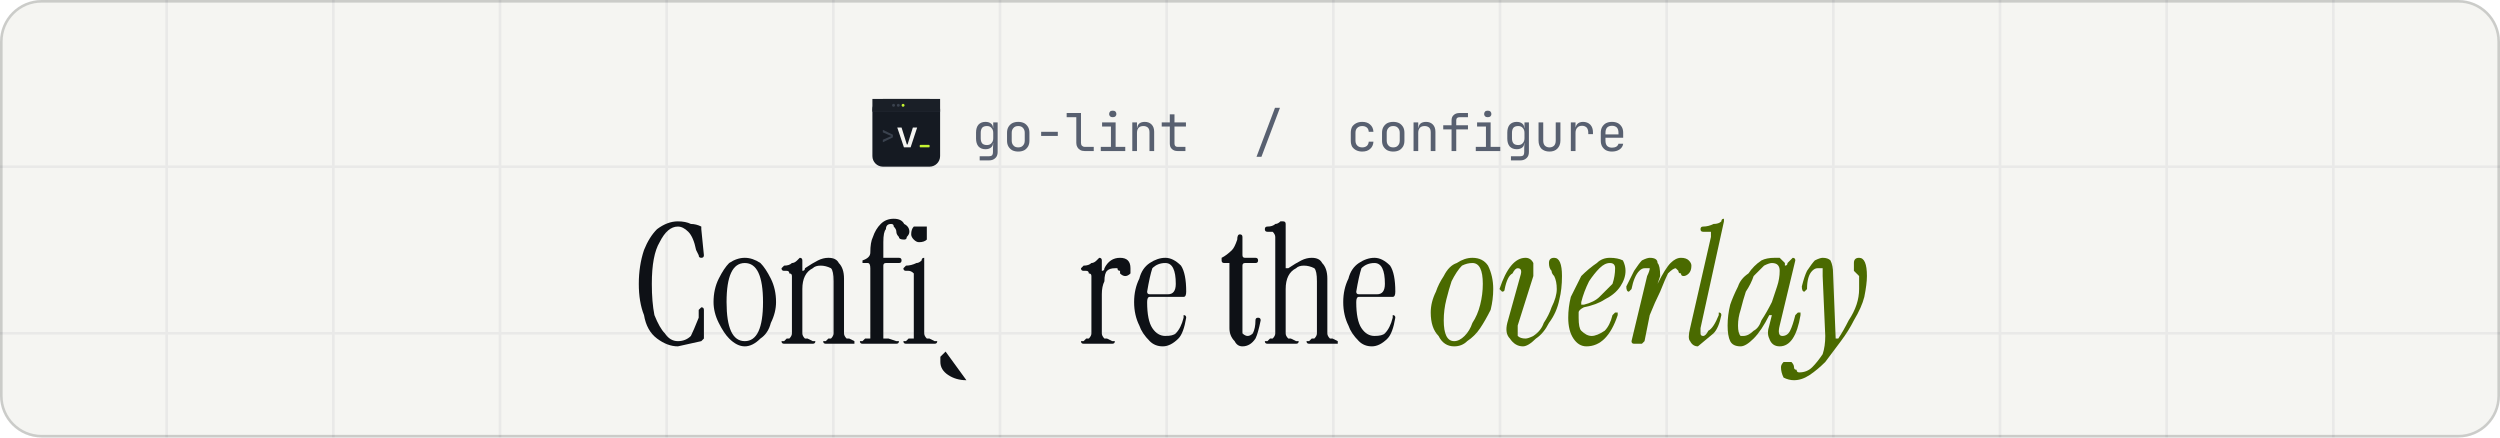
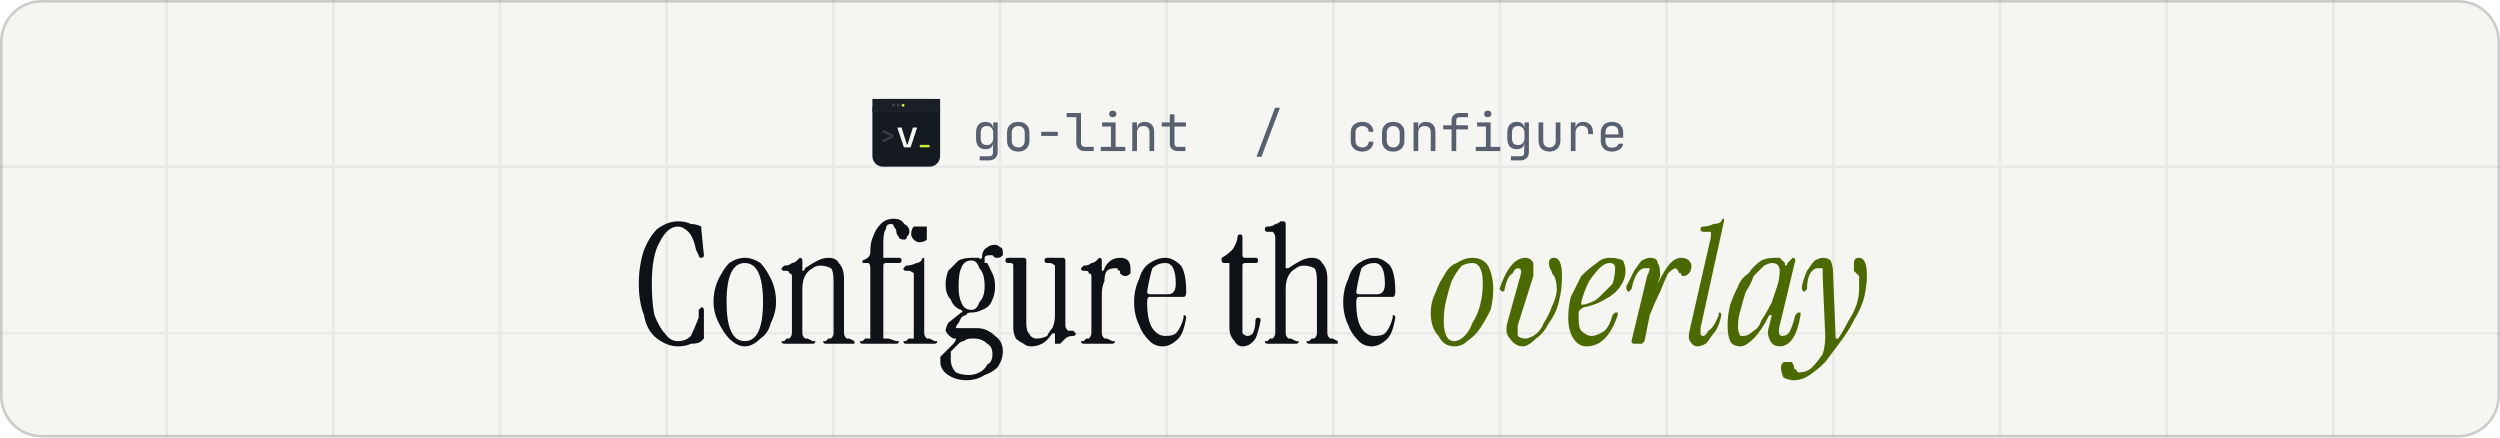
<svg xmlns="http://www.w3.org/2000/svg" width="960" height="168" viewBox="0 0 960 168" role="img" aria-label="Configure the overlay">
  <defs>
    <radialGradient id="l" cx="0.5" cy="0" r="0.75">
      <stop offset="0" stop-color="#fff" stop-opacity="0" />
      <stop offset="1" stop-color="#fff" stop-opacity="0" />
    </radialGradient>
    <clipPath id="c">
      <rect width="960" height="168" rx="16" />
    </clipPath>
-     <path id="g0" d="M6.7 3.6L3.2 3.6L3.2 2L6.7 2Q7.6 2 8 1.6Q8.3 1.2 8.3 0.4L8.3-1L8.4-3L8.3-3Q8.3-2 7.6-1.4Q6.8-0.7 5.4-0.7Q3.7-0.7 2.7-1.8Q1.8-2.9 1.8-4.8L1.8-7.1Q1.8-9 2.7-10.1Q3.7-11.2 5.4-11.2Q6.8-11.2 7.6-10.5Q8.3-9.9 8.3-8.9L8.4-8.9L8.4-11L10.1-11L10.1 0.4Q10.1 1.9 9.2 2.7Q8.3 3.6 6.7 3.6M6-2.3Q7.1-2.3 7.7-3Q8.4-3.7 8.4-4.9L8.4-7Q8.4-8.2 7.7-8.9Q7.1-9.6 6-9.6Q4.8-9.6 4.2-9Q3.6-8.3 3.6-7L3.6-4.9Q3.6-3.6 4.2-2.9Q4.8-2.3 6-2.3" />
-     <path id="g1" d="M6 0.2Q4.7 0.2 3.7-0.3Q2.8-0.8 2.2-1.8Q1.7-2.7 1.7-4L1.7-7Q1.7-8.3 2.2-9.2Q2.8-10.2 3.7-10.7Q4.7-11.2 6-11.2Q7.3-11.2 8.3-10.7Q9.2-10.2 9.8-9.2Q10.3-8.3 10.3-7L10.3-4Q10.3-2.7 9.8-1.8Q9.2-0.8 8.3-0.3Q7.3 0.2 6 0.2M6-1.4Q7.2-1.4 7.8-2.1Q8.5-2.8 8.5-4L8.5-7Q8.5-8.2 7.8-8.9Q7.2-9.6 6-9.6Q4.8-9.6 4.2-8.9Q3.5-8.2 3.5-7L3.5-4Q3.5-2.8 4.2-2.1Q4.8-1.4 6-1.4" />
-     <path id="g2" d="M9.2-5.8L2.8-5.8L2.8-7.4L9.2-7.4" />
-     <path id="g3" d="M11 0L7.5 0Q6.5 0 5.8-0.4Q5.1-0.8 4.7-1.5Q4.3-2.2 4.3-3.1L4.3-13L0.6-13L0.6-14.6L6.1-14.6L6.1-3.1Q6.1-2.4 6.5-2Q6.9-1.6 7.5-1.6L11-1.6" />
-     <path id="g4" d="M11.1 0L1.7 0L1.7-1.6L5.6-1.6L5.6-9.4L2.2-9.4L2.2-11L7.4-11L7.4-1.6L11.1-1.6L11.1 0M6.3-13Q5.6-13 5.3-13.3Q4.9-13.7 4.9-14.2Q4.9-14.8 5.3-15.2Q5.6-15.5 6.3-15.5Q7-15.5 7.3-15.2Q7.7-14.8 7.7-14.2Q7.7-13.7 7.3-13.3Q7-13 6.3-13" />
-     <path id="g5" d="M3.6 0L1.8 0L1.8-11L3.6-11L3.6-8.9L3.7-8.9Q3.8-9.9 4.4-10.5Q5.2-11.2 6.6-11.2Q8.2-11.2 9.2-10.2Q10.2-9.2 10.2-7.4L10.2 0L8.4 0L8.4-7.2Q8.4-8.4 7.8-9Q7.1-9.6 6.1-9.6Q4.9-9.6 4.3-9Q3.6-8.3 3.6-7" />
-     <path id="g6" d="M10.2 0L7.2 0Q5.8 0 5-0.8Q4.2-1.5 4.2-2.9L4.2-9.4L1.1-9.4L1.1-11L4.2-11L4.2-14.1L6-14.1L6-11L10.4-11L10.4-9.4L6-9.4L6-2.9Q6-1.6 7.2-1.6L10.2-1.6" />
-     <path id="g8" d="M3.4 2.2L1.5 2.2L8.6-16.6L10.5-16.6" />
-     <path id="g9" d="M6.1 0.2Q4.8 0.2 3.8-0.3Q2.8-0.8 2.2-1.7Q1.7-2.7 1.7-4L1.7-7Q1.7-8.3 2.2-9.3Q2.8-10.2 3.8-10.7Q4.8-11.2 6.1-11.2Q8-11.2 9.1-10.2Q10.3-9.2 10.4-7.4L8.6-7.4Q8.5-8.5 7.9-9Q7.2-9.6 6.1-9.6Q4.9-9.6 4.2-8.9Q3.5-8.3 3.5-7L3.5-4Q3.5-2.8 4.2-2.1Q4.9-1.4 6.1-1.4Q7.2-1.4 7.9-2Q8.5-2.6 8.6-3.6L10.4-3.6Q10.3-1.8 9.1-0.8Q8 0.2 6.1 0.2" />
-     <path id="g10" d="M6.2 0L4.4 0L4.4-8.3L1.2-8.3L1.2-9.9L4.4-9.9L4.4-11.8Q4.4-13.1 5.2-13.8Q6-14.6 7.5-14.6L10.7-14.6L10.7-13L7.5-13Q6.9-13 6.5-12.7Q6.2-12.4 6.2-11.8L6.2-9.9L10.7-9.9L10.7-8.3L6.2-8.3" />
-     <path id="g11" d="M6 0.2Q4.1 0.2 2.9-0.9Q1.8-2.1 1.8-4L1.8-11L3.6-11L3.6-4Q3.6-2.8 4.2-2.1Q4.9-1.4 6-1.4Q7.1-1.4 7.8-2.1Q8.4-2.8 8.4-4L8.4-11L10.2-11L10.2-4Q10.2-2.1 9-0.9Q7.9 0.2 6 0.2" />
-     <path id="g12" d="M4 0L2.2 0L2.2-11L4-11L4-9Q4.2-9.8 4.6-10.3Q5.4-11.2 6.9-11.2Q8.6-11.2 9.7-10.1Q10.7-9 10.7-7.2L10.7-6.5L8.9-6.5L8.9-7Q8.9-8.3 8.3-9Q7.6-9.7 6.5-9.7Q5.3-9.7 4.7-9Q4-8.3 4-7" />
-     <path id="g13" d="M6 0.2Q4.7 0.2 3.7-0.3Q2.8-0.8 2.2-1.8Q1.7-2.7 1.7-4L1.7-7Q1.7-8.3 2.2-9.2Q2.8-10.2 3.7-10.7Q4.7-11.2 6-11.2Q7.3-11.2 8.3-10.7Q9.2-10.2 9.8-9.2Q10.3-8.3 10.3-7L10.3-5.1L3.5-5.1L3.5-4Q3.5-2.7 4.1-2Q4.8-1.3 6-1.3Q7-1.3 7.7-1.7Q8.3-2.1 8.5-2.8L10.3-2.8Q10.1-1.4 8.9-0.6Q7.7 0.2 6 0.2M3.5-6.4L8.5-6.4L8.5-7Q8.5-8.3 7.9-9Q7.2-9.7 6-9.7Q4.8-9.7 4.1-9Q3.5-8.3 3.5-7" />
-     <path id="g14" d="M18 1Q14 1 10-2Q6-5 5-11Q3-16 3-23Q3-30 5-36Q7-41 10-44Q14-47 18-47Q21-47 23-46Q25-46 27-45Q27-45 27-44L28-34Q28-33 27-33Q26-33 26-34L25-36Q24-41 22-43Q20-45 18-45Q14-45 11-39Q8-34 8-23Q8-16 9-11Q11-6 13-4Q15-1 18-1Q21-1 23-3Q24-5 26-10L26-13Q27-14 27-14Q28-14 28-13L28-2Q28-2 27-1Q260 23 0Q21 1 18 1" />
-     <path id="g15" d="M13 1Q10 1 7-2Q5-4 3-8Q1-12 1-16Q1-21 3-25Q5-29 7-31Q10-33 13-33Q16-33 19-31Q21-29 23-25Q25-21 25-16Q25-12 23-8Q22-4 19-2Q16 1 13 1M13-1Q20-1 20-16Q20-31 13-31Q6-31 6-16Q6-1 13-1" />
-     <path id="g16" d="M13 0L2 0Q1 0 1-1Q1-1 2-1L3-2Q4-2 4-2Q5-3 5-4L5-26Q5-27 4-27Q4-28 3-28L2-28Q1-28 1-29Q1-29 2-30Q4-30 5-31Q6-31 7-32Q8-33 8-33Q9-33 9-32L9-29Q9-29 9-28Q10-28 10-29Q13-31 15-32Q17-33 19-33Q22-33 23-31Q25-29 25-25L25-4Q25-3 26-2Q26-2 27-2L29-1Q29-1 29-1Q29 0 29 0L18 0Q17 0 17-1Q17-1 18-1L19-2Q20-2 20-2Q21-3 21-4L21-24Q21-28 20-29Q18-30 16-30Q14-30 13-29Q11-28 10-26Q9-24 9-21L9-4Q9-3 10-2Q10-2 11-2L13-1Q14-1 14-1Q14 0 13 0" />
-     <path id="g17" d="M5-4L5-29Q5-31 4-31L2-31Q2-31 2-31Q2-32 2-32Q5-33 5-35L5-35Q5-39 6-41Q7-44 9-46Q11-48 14-48Q17-48 18-46Q20-45 20-43Q20-42 19-41Q19-40 18-40Q16-40 16-41Q15-42 15-43Q15-44 14-45Q14-46 13-46Q11-46 11-44Q10-43 10-39L10-33Q10-33 11-33L16-33Q17-33 17-32Q17-31 16-31L11-31Q10-31 10-30L10-4Q10-3 10-2Q11-2 12-2L15-1Q16-1 16-1Q16 0 15 0L2 0Q1 0 1-1Q1-1 2-1L3-2Q5-2 5-2Q5-3 5-4" />
-     <path id="g18" d="M7-39Q6-39 5-40Q4-41 4-42Q4-44 5-45Q6-45 7-45Q9-45 10-45Q10-44 10-42Q10-41 10-40Q9-39 7-39M13 0L2 0Q1 0 1-1Q1-1 2-1L3-2Q4-2 5-2Q5-3 5-4L5-26Q5-27 5-27Q4-28 3-28L2-28Q1-28 1-29Q1-29 2-30Q4-30 6-31Q7-31 8-32Q8-33 9-33Q9-33 9-32L9-4Q9-3 10-2Q10-2 11-2L13-1Q14-1 14-1Q14 0 13 0" />
-     <path id="g19" d="M11 14Q7 14 4 12Q1 10 1 7Q1 6 1 5Q2 4 3 3Q4 2 60Q7-1 7-2Q7-2 6-2Q4-3 3-5Q3-6 4-8L9-12Q10-12 9-13Q6-14 5-17Q3-19 3-23Q3-25 4-28Q6-30 8-32Q10-33 13-33Q14-33 16-33Q16-32 17-33Q17-36 19-37Q20-38 22-38Q23-38 24-37Q25-37 25-35Q25-34 25-34Q24-33 23-33Q22-33 22-33Q21-34 21-34Q21-34 20-34Q18-34 18-33Q18-32 18-31Q18-31 19-31Q20-29 21-27Q22-25 22-22Q22-19 21-17Q20-14 17-13Q15-12 13-12Q11-12 11-11Q10-11 9-10L8-8Q7-7 7-6Q8-6 9-6L15-6Q19-6 22-3Q25-1 25 3Q25 6 23 9Q21 11 18 12Q15 14 11 14M13-13Q15-13 16-16Q18-18 18-22Q18-27 16-29Q15-32 13-32Q10-32 9-29Q8-27 8-22Q8-18 9-16Q10-13 13-13M12 12Q14 12 16 11Q18 10 19 8Q21 7 21 4Q21 1 190Q17-2 14-2L13-2Q11-2 10-1Q9-1 8 0Q6 2 5 3Q5 5 5 6Q5 9 7 11Q9 12 12 12" />
-     <path id="g20" d="M11 1Q9 1 80Q6-1 5-2Q4-4 4-6L4-29Q4-30 4-30Q4-31 3-31L2-31Q1-31 1-32Q1-33 2-33L8-33Q9-33 9-32L9-8Q9-5 10-4Q11-2 13-2Q15-2 17-3Q18-5 19-6Q20-8 20-11L20-29Q20-30 20-30Q19-31 18-31L17-31Q16-31 16-32Q16-33 17-33L23-33Q24-33 24-32L24-7Q24-6 25-5Q25-5 26-5L27-5Q28-4 28-4Q28-3 27-3Q25-3 24-2Q23-1 220Q21 0 21 0Q20 0 200L20-3Q20-4 20-4Q20-4 19-4Q17-1 150Q13 1 11 1" />
-     <path id="g21" d="M10-29Q12-33 16-33Q18-33 19-32Q20-31 20-29Q20-28 20-27Q19-26 18-26Q17-26 16-27Q16-27 16-28Q15-28 15-29Q15-29 14-29Q12-29 11-28Q10-27 10-24Q9-22 9-19L9-4Q9-3 10-2Q10-2 11-2L13-1Q14-1 14-1Q14 0 13 0L2 0Q1 0 1-1Q1-1 2-1L3-2Q4-2 4-2Q5-3 5-4L5-26Q5-27 4-27Q4-28 3-28L2-28Q1-28 1-29Q1-29 2-30Q4-30 5-31Q6-31 7-32Q8-33 8-33Q9-33 9-32L9-29Q9-28 9-28Q10-28 10-29" />
-     <path id="g22" d="M12 1Q9 1 7-1Q4-4 3-7Q1-11 1-16Q1-21 3-25Q4-29 7-31Q10-33 13-33Q16-33 19-30Q21-27 21-20Q21-18 20-18L7-18Q6-18 6-16Q6-9 8-6Q10-3 13-3Q16-3 17-4Q19-6 20-10Q20-11 20-11Q21-11 21-10Q20-4 18-2Q15 1 12 1M7-19L14-19Q17-19 17-23Q17-27 16-29Q15-31 13-31Q10-31 8-29Q7-26 6-20Q6-19 7-19" />
-     <path id="g24" d="M9 1Q7 1 6-1Q4-3 4-6L4-30Q4-31 4-31L2-31Q1-31 1-32Q1-32 1-33Q3-34 5-36Q6-37 7-40Q7-42 8-42Q9-42 9-41L9-34Q9-33 10-33L14-33Q15-33 15-32Q15-31 14-31L10-31Q9-31 9-30L9-6Q9-5 9-4Q10-3 11-3Q12-3 13-4Q14-6 14-9Q14-10 15-10Q16-10 16-9Q15-4 14-2Q12 1 9 1" />
-     <path id="g25" d="M13 0L2 0Q1 0 1-1Q1-1 2-1L3-2Q4-2 4-2Q5-3 5-4L5-41Q5-42 4-43Q4-43 3-43L2-43Q1-43 1-44Q1-45 2-45Q4-45 5-46Q6-46 7-47Q8-47 8-47Q9-47 9-46L9-29Q9-29 9-29Q10-29 10-29Q13-31 15-32Q17-33 19-33Q22-33 23-31Q25-29 25-25L25-4Q25-3 26-2Q26-2 27-2L29-1Q29-1 29-1Q29 0 29 0L18 0Q17 0 17-1Q17-1 18-1L19-2Q20-2 20-2Q21-3 21-4L21-24Q21-28 20-29Q18-30 16-30Q14-30 13-29Q11-28 10-26Q9-24 9-21L9-4Q9-3 10-2Q10-2 11-2L13-1Q14-1 14-1Q14 0 13 0" />
-     <path id="g26" d="M10 1Q6 1 4-3Q1-6 1-12Q1-16 3-20Q4-23 6-26Q8-30 11-31Q14-33 17-33Q21-33 23-30Q25-26 25-21Q25-17 24-13Q22-9 20-6Q18-3 15-1Q13 1 10 1M10-1Q12-1 14-3Q16-5 17-8Q19-11 20-15Q21-19 21-23Q21-31 17-31Q15-31 13-30Q11-28 9-24Q8-21 7-17Q6-13 6-9Q6-1 10-1" />
-     <path id="g27" d="M10 1Q7 1 5-2Q3-4 4-8L9-26Q10-29 8-29Q7-29 6-27Q4-26 3-21Q3-20 2-20Q2-20 1-21Q1-21 1-21Q5-33 11-33Q13-33 14-31Q14-29 14-26L8-7Q8-5 8-3Q9-2 11-2Q12-2 14-3Q17-5 18-8Q20-11 21-14Q23-18 23-21Q23-24 22-26Q21-27 21-28Q20-29 20-31Q20-33 22-33Q25-33 25-26Q25-21 24-17Q23-12 20-8Q18-4 15-2Q12 1 10 1" />
-     <path id="g28" d="M8 1Q5 1 3-2Q1-5 1-10Q1-14 2-18Q4-22 6-26Q9-29 12-31Q14-33 17-33Q20-33 22-32Q23-30 23-28Q23-25 21-22Q19-19 15-17Q12-15 7-14Q5-13 5-12Q5-12 5-11Q5-11 5-10Q5-6 6-5Q8-3 10-3Q12-3 15-5Q17-7 18-11Q19-12 19-12Q20-12 20-12Q20-11 20-11Q18-5 15-2Q12 1 8 1M6-16Q6-16 6-15Q6-15 7-15Q11-16 13-18Q16-21 18-23Q19-26 19-29Q19-31 17-31Q15-31 13-29Q11-27 9-24Q7-20 6-16" />
-     <path id="g29" d="M7 0L4 0Q3 0 3-1L9-26Q10-28 10-29Q9-29 8-29Q7-29 6-28Q4-26 3-21Q2-20 2-20Q1-20 1-22Q3-26 4-28Q6-31 7-32Q9-33 10-33Q13-33 13-31Q14-30 14-26L13-23Q13-23 13-23Q13-23 13-23Q16-29 18-31Q20-33 22-33Q24-33 25-32Q26-31 26-30Q26-28 25-27Q24-26 23-26Q22-26 22-27Q21-27 21-28Q21-28 20-29Q20-29 20-29Q19-29 17-27Q16-25 14-20Q12-16 10-11Q9-6 8-1Q7 0 7 0" />
-     <path id="g30" d="M5 1Q3 1 2-1Q1-2 2-6L10-41Q10-42 10-43Q10-43 9-43L7-43Q6-43 6-44Q6-45 7-45Q9-45 11-46Q13-46 14-47Q14-48 15-48Q15-48 15-47L6-6Q6-5 6-4Q6-3 7-3Q8-3 9-5Q11-6 13-11Q13-12 13-12Q14-12 14-11Q13-6 11-4Q9-1 80Q6 1 5 1" />
-     <path id="g31" d="M6 1Q3 1 2-1Q1-3 1-7Q1-11 2-15Q3-18 5-22Q6-25 9-27Q11-30 14-32Q16-33 19-33Q20-33 21-33Q22-32 23-31Q23-30 23-30Q24-30 24-31Q25-32 25-32Q26-33 26-33Q27-33 27-32L21-7Q20-3 22-3Q24-3 25-5Q26-7 27-11Q28-12 28-12Q29-12 29-12Q29-11 29-11Q28-5 26-2Q24 1 21 1Q18 1 17-2Q16-4 17-7L18-11Q18-11 18-11Q17-11 17-11Q14-5 11-2Q8 1 6 1M7-3Q9-3 11-5Q13-6 14-9Q16-12 18-16Q19-19 20-22Q21-25 21-28Q21-31 18-31Q17-31 15-30Q13-28 11-26Q10-23 8-20Q7-17 6-13Q5-10 5-7Q5-4 6-3Q6-3 7-3" />
-     <path id="g32" d="M-2 14Q-4 14-6 13Q-7 11-7 9Q-7 8-6 7Q-5 7-5 7Q-3 7-3 7Q-2 8-2 9Q-2 10-1 10Q-1 11 0 11Q3 11 5 9Q7 7 9 4Q10 1 10-3L9-26Q9-28 9-29Q8-29 7-29Q6-29 5-28Q3-26 3-21Q2-20 2-20Q1-20 1-22Q2-26 3-28Q5-31 6-32Q8-33 9-33Q11-33 12-32Q13-30 13-27L14-2Q14-2 15-2Q15-2 15-2Q17-5 19-9Q21-12 22-15Q23-18 23-21Q23-24 23-26Q22-27 21-28Q21-29 21-31Q21-33 23-33Q26-33 26-26Q26-23 25-18Q24-14 21-9Q19-5 16-1Q13 3 10 7Q7 10 4 12Q1 14-2 14" />
+     <path id="g0" d="M6.7 3.6L3.2 3.6L3.2 2.0L6.7 2.0Q7.6 2.0 8.0 1.6Q8.3 1.2 8.3 0.4L8.3 0.4L8.3-1L8.4-3L8.3-3Q8.3-2.0 7.6-1.4L7.6-1.4Q6.8-0.7 5.4-0.7L5.4-0.7Q3.7-0.7 2.7-1.8Q1.8-2.9 1.8-4.8L1.8-4.8L1.8-7.1Q1.8-9 2.7-10.1Q3.7-11.2 5.4-11.2L5.4-11.2Q6.8-11.2 7.6-10.5L7.6-10.5Q8.3-9.9 8.3-8.9L8.3-8.9L8.4-8.9L8.4-11L10.1-11L10.1 0.4Q10.1 1.9 9.2 2.7Q8.3 3.6 6.7 3.6L6.7 3.6ZM6.0-2.3L6.0-2.3Q7.1-2.3 7.7-3.0Q8.4-3.7 8.4-4.9L8.4-4.9L8.4-7Q8.4-8.2 7.7-8.9Q7.1-9.6 6.0-9.6L6.0-9.6Q4.8-9.6 4.2-9.0Q3.6-8.3 3.6-7L3.6-7L3.6-4.9Q3.6-3.6 4.2-2.9Q4.8-2.3 6.0-2.3Z" />
+     <path id="g1" d="M6 0.2L6 0.2Q4.7 0.2 3.7-0.3Q2.8-0.8 2.2-1.8Q1.7-2.7 1.7-4.0L1.7-4.0L1.7-7.0Q1.7-8.3 2.2-9.2Q2.8-10.2 3.7-10.7Q4.7-11.2 6-11.2L6-11.2Q7.3-11.2 8.3-10.7Q9.2-10.2 9.8-9.2Q10.3-8.3 10.3-7.0L10.3-7.0L10.3-4.0Q10.3-2.7 9.8-1.8Q9.2-0.8 8.3-0.3Q7.3 0.2 6 0.2ZM6-1.4L6-1.4Q7.2-1.4 7.8-2.1Q8.5-2.8 8.5-4.0L8.5-4.0L8.5-7.0Q8.5-8.2 7.8-8.9Q7.2-9.6 6-9.6L6-9.6Q4.8-9.6 4.2-8.9Q3.5-8.2 3.5-7.0L3.5-7.0L3.5-4.0Q3.5-2.8 4.2-2.1Q4.8-1.4 6-1.4Z" />
+     <path id="g2" d="M9.2-5.8L2.8-5.8L2.8-7.4L9.2-7.4L9.2-5.8Z" />
+     <path id="g3" d="M11 0L7.5 0Q6.5 0 5.8-0.4Q5.1-0.8 4.7-1.5Q4.3-2.2 4.3-3.1L4.3-3.1L4.3-13.0L0.6-13.0L0.6-14.6L6.1-14.6L6.1-3.1Q6.1-2.4 6.5-2.0Q6.9-1.6 7.5-1.6L7.5-1.6L11-1.6L11 0Z" />
+     <path id="g4" d="M11.1 0L1.7 0L1.7-1.6L5.6-1.6L5.6-9.4L2.2-9.4L2.2-11L7.4-11L7.4-1.6L11.1-1.6L11.1 0ZM6.3-13.0L6.3-13.0Q5.6-13.0 5.3-13.3Q4.9-13.7 4.9-14.2L4.9-14.2Q4.9-14.8 5.3-15.2Q5.6-15.5 6.3-15.5L6.3-15.5Q7.0-15.5 7.3-15.2Q7.7-14.8 7.7-14.2L7.7-14.2Q7.7-13.7 7.3-13.3Q7.0-13.0 6.3-13.0Z" />
+     <path id="g5" d="M3.6 0L1.8 0L1.8-11L3.6-11L3.6-8.9L3.7-8.9Q3.8-9.9 4.4-10.5L4.4-10.5Q5.2-11.2 6.6-11.2L6.6-11.2Q8.2-11.2 9.2-10.2Q10.2-9.2 10.2-7.4L10.2-7.4L10.2 0L8.4 0L8.4-7.2Q8.4-8.4 7.8-9.0Q7.1-9.6 6.1-9.6L6.1-9.6Q4.9-9.6 4.3-9.0Q3.6-8.3 3.6-7L3.6-7L3.6 0Z" />
+     <path id="g6" d="M10.2 0L7.2 0Q5.8 0 5.0-0.8Q4.2-1.5 4.2-2.9L4.2-2.9L4.2-9.4L1.1-9.4L1.1-11L4.2-11L4.2-14.1L6-14.1L6-11L10.4-11L10.4-9.4L6-9.4L6-2.9Q6-1.6 7.2-1.6L7.2-1.6L10.2-1.6L10.2 0Z" />
+     <path id="g8" d="M3.4 2.2L1.5 2.2L8.6-16.6L10.5-16.6L3.4 2.2Z" />
+     <path id="g9" d="M6.1 0.2L6.1 0.2Q4.8 0.2 3.8-0.3Q2.8-0.8 2.2-1.8Q1.7-2.7 1.7-4L1.7-4L1.7-7Q1.7-8.3 2.2-9.3Q2.8-10.2 3.8-10.7Q4.8-11.2 6.1-11.2L6.1-11.2Q8.0-11.2 9.1-10.2Q10.3-9.2 10.4-7.4L10.4-7.4L8.6-7.4Q8.5-8.5 7.9-9.0Q7.2-9.6 6.1-9.6L6.1-9.6Q4.9-9.6 4.2-8.9Q3.5-8.3 3.5-7.0L3.5-7.0L3.5-4Q3.5-2.8 4.2-2.1Q4.9-1.4 6.1-1.4L6.1-1.4Q7.2-1.4 7.9-2.0Q8.5-2.6 8.6-3.6L8.6-3.6L10.4-3.6Q10.3-1.8 9.1-0.8Q8.0 0.2 6.1 0.2Z" />
+     <path id="g10" d="M6.2 0L4.4 0L4.4-8.3L1.2-8.3L1.2-9.9L4.4-9.9L4.4-11.8Q4.4-13.1 5.2-13.8Q6.0-14.6 7.5-14.6L7.5-14.6L10.7-14.6L10.7-13.0L7.5-13.0Q6.9-13.0 6.5-12.7Q6.2-12.4 6.2-11.8L6.2-11.8L6.2-9.9L10.7-9.9L10.7-8.3L6.2-8.3L6.2 0Z" />
+     <path id="g11" d="M6.0 0.2L6.0 0.2Q4.1 0.2 2.9-0.9Q1.8-2.1 1.8-4L1.8-4L1.8-11L3.6-11L3.6-4Q3.6-2.8 4.2-2.1Q4.9-1.4 6.0-1.4L6.0-1.4Q7.1-1.4 7.8-2.1Q8.4-2.8 8.4-4L8.4-4L8.4-11L10.2-11L10.2-4Q10.2-2.1 9.0-0.9Q7.9 0.2 6.0 0.2Z" />
+     <path id="g12" d="M4.0 0L2.2 0L2.2-11L4.0-11L4.0-9.0Q4.2-9.8 4.6-10.3L4.6-10.3Q5.4-11.2 6.9-11.2L6.9-11.2Q8.6-11.2 9.7-10.1Q10.7-9.0 10.7-7.2L10.7-7.2L10.7-6.5L8.9-6.5L8.9-7Q8.9-8.3 8.3-9.0Q7.6-9.7 6.5-9.7L6.5-9.7Q5.3-9.7 4.7-9.0Q4.0-8.3 4.0-7L4.0-7L4.0 0Z" />
+     <path id="g13" d="M6 0.2L6 0.2Q4.7 0.2 3.7-0.3Q2.8-0.8 2.2-1.8Q1.7-2.7 1.7-4L1.7-4L1.7-7Q1.7-8.3 2.2-9.2Q2.8-10.2 3.7-10.7Q4.7-11.2 6-11.2Q7.3-11.2 8.3-10.7Q9.2-10.2 9.8-9.2Q10.3-8.3 10.3-7L10.3-7L10.3-5.1L3.5-5.1L3.5-4Q3.5-2.7 4.1-2.0Q4.8-1.3 6-1.3L6-1.3Q7.0-1.3 7.7-1.7Q8.3-2.1 8.5-2.8L8.5-2.8L10.3-2.8Q10.1-1.4 8.9-0.6Q7.7 0.2 6 0.2ZM3.5-6.4L8.5-6.4L8.5-7Q8.5-8.3 7.9-9Q7.2-9.7 6-9.7L6-9.7Q4.8-9.7 4.1-9Q3.5-8.3 3.5-7L3.5-7L3.5-6.4Z" />
+     <path id="g14" d="M18 1L18 1Q14 1 10-2Q6-5 5-11Q3-16 3-23L3-23Q3-30 5-36Q7-41 10-44Q14-47 18-47L18-47Q21-47 23-46Q25-46 27-45L27-45Q27-45 27-44L27-44L28-34Q28-33 27-33L27-33Q26-33 26-34L26-34L25-36Q24-41 22-43Q20-45 18-45L18-45Q14-45 11-39Q8-34 8-23L8-23Q8-16 9-11Q11-6 13-4Q15-1 18-1L18-1Q21-1 23-3Q24-5 26-10L26-10L26-13Q27-14 27-14L27-14Q28-14 28-13L28-13L28-2Q28-2 27-1L27-1Q26-0 23 0Q21 1 18 1Z" />
+     <path id="g15" d="M13 1L13 1Q10 1 7-2Q5-4 3-8Q1-12 1-16L1-16Q1-21 3-25Q5-29 7-31Q10-33 13-33L13-33Q16-33 19-31Q21-29 23-25Q25-21 25-16L25-16Q25-12 23-8Q22-4 19-2Q16 1 13 1ZM13-1L13-1Q20-1 20-16L20-16Q20-31 13-31L13-31Q6-31 6-16L6-16Q6-1 13-1Z" />
+     <path id="g16" d="M13 0L2 0Q1 0 1-1L1-1Q1-1 2-1L2-1L3-2Q4-2 4-2Q5-3 5-4L5-4L5-26Q5-27 4-27Q4-28 3-28L3-28L2-28Q1-28 1-29L1-29Q1-29 2-30L2-30Q4-30 5-31Q6-31 7-32L7-32Q8-33 8-33L8-33Q9-33 9-32L9-32L9-29Q9-29 9-28Q10-28 10-29L10-29Q13-31 15-32Q17-33 19-33L19-33Q22-33 23-31Q25-29 25-25L25-25L25-4Q25-3 26-2Q26-2 27-2L27-2L29-1Q29-1 29-1L29-1Q29 0 29 0L29 0L18 0Q17 0 17-1L17-1Q17-1 18-1L18-1L19-2Q20-2 20-2Q21-3 21-4L21-4L21-24Q21-28 20-29Q18-30 16-30L16-30Q14-30 13-29Q11-28 10-26Q9-24 9-21L9-21L9-4Q9-3 10-2Q10-2 11-2L11-2L13-1Q14-1 14-1L14-1Q14 0 13 0L13 0Z" />
+     <path id="g17" d="M5-4L5-4L5-29Q5-31 4-31L4-31L2-31Q2-31 2-31L2-31Q2-32 2-32L2-32Q5-33 5-35L5-35L5-35Q5-39 6-41Q7-44 9-46Q11-48 14-48L14-48Q17-48 18-46Q20-45 20-43L20-43Q20-42 19-41Q19-40 18-40L18-40Q16-40 16-41Q15-42 15-43Q15-44 14-45Q14-46 13-46L13-46Q11-46 11-44Q10-43 10-39L10-39L10-33Q10-33 11-33L11-33L16-33Q17-33 17-32L17-32Q17-31 16-31L16-31L11-31Q10-31 10-30L10-30L10-4Q10-3 10-2Q11-2 12-2L12-2L15-1Q16-1 16-1L16-1Q16 0 15 0L15 0L2 0Q1 0 1-1L1-1Q1-1 2-1L2-1L3-2Q5-2 5-2Q5-3 5-4Z" />
+     <path id="g18" d="M7-39L7-39Q6-39 5-40Q4-41 4-42L4-42Q4-44 5-45Q6-45 7-45L7-45Q9-45 10-45Q10-44 10-42L10-42Q10-41 10-40Q9-39 7-39ZM13 0L2 0Q1 0 1-1L1-1Q1-1 2-1L2-1L3-2Q4-2 5-2Q5-3 5-4L5-4L5-26Q5-27 5-27Q4-28 3-28L3-28L2-28Q1-28 1-29L1-29Q1-29 2-30L2-30Q4-30 6-31Q7-31 8-32L8-32Q8-33 9-33L9-33Q9-33 9-32L9-32L9-4Q9-3 10-2Q10-2 11-2L11-2L13-1Q14-1 14-1L14-1Q14 0 13 0L13 0Z" />
+     <path id="g19" d="M11 14L11 14Q7 14 4 12Q1 10 1 7L1 7Q1 6 1 5Q2 4 3 3Q4 2 6-0L6-0Q7-1 7-2Q7-2 6-2L6-2Q4-3 3-5Q3-6 4-8L4-8L9-12Q10-12 9-13L9-13Q6-14 5-17Q3-19 3-23L3-23Q3-25 4-28Q6-30 8-32Q10-33 13-33L13-33Q14-33 16-33L16-33Q16-32 17-33L17-33Q17-36 19-37Q20-38 22-38L22-38Q23-38 24-37Q25-37 25-35L25-35Q25-34 25-34Q24-33 23-33L23-33Q22-33 22-33Q21-34 21-34Q21-34 20-34L20-34Q18-34 18-33L18-33Q18-32 18-31Q18-31 19-31L19-31Q20-29 21-27Q22-25 22-22L22-22Q22-19 21-17Q20-14 17-13Q15-12 13-12L13-12Q11-12 11-11Q10-11 9-10L9-10L8-8Q7-7 7-6Q8-6 9-6L9-6L15-6Q19-6 22-3Q25-1 25 3L25 3Q25 6 23 9Q21 11 18 12Q15 14 11 14ZM13-13L13-13Q15-13 16-16Q18-18 18-22L18-22Q18-27 16-29Q15-32 13-32L13-32Q10-32 9-29Q8-27 8-22L8-22Q8-18 9-16Q10-13 13-13ZM12 12L12 12Q14 12 16 11Q18 10 19 8Q21 7 21 4L21 4Q21 1 19-0Q17-2 14-2L14-2L13-2Q11-2 10-1Q9-1 8 0L8 0Q6 2 5 3Q5 5 5 6L5 6Q5 9 7 11Q9 12 12 12Z" />
+     <path id="g20" d="M11 1L11 1Q9 1 8-0Q6-1 5-2Q4-4 4-6L4-6L4-29Q4-30 4-30Q4-31 3-31L3-31L2-31Q1-31 1-32L1-32Q1-33 2-33L2-33L8-33Q9-33 9-32L9-32L9-8Q9-5 10-4Q11-2 13-2L13-2Q15-2 17-3Q18-5 19-6Q20-8 20-11L20-11L20-29Q20-30 20-30Q19-31 18-31L18-31L17-31Q16-31 16-32L16-32Q16-33 17-33L17-33L23-33Q24-33 24-32L24-32L24-7Q24-6 25-5Q25-5 26-5L26-5L27-5Q28-4 28-4L28-4Q28-3 27-3L27-3Q25-3 24-2Q23-1 22-0L22-0Q21 0 21 0L21 0Q20 0 20-0L20-0L20-3Q20-4 20-4Q20-4 19-4L19-4Q17-1 15-0Q13 1 11 1Z" />
+     <path id="g21" d="M10-29L10-29Q12-33 16-33L16-33Q18-33 19-32Q20-31 20-29L20-29Q20-28 20-27Q19-26 18-26L18-26Q17-26 16-27Q16-27 16-28Q15-28 15-29Q15-29 14-29L14-29Q12-29 11-28Q10-27 10-24Q9-22 9-19L9-19L9-4Q9-3 10-2Q10-2 11-2L11-2L13-1Q14-1 14-1L14-1Q14 0 13 0L13 0L2 0Q1 0 1-1L1-1Q1-1 2-1L2-1L3-2Q4-2 4-2Q5-3 5-4L5-4L5-26Q5-27 4-27Q4-28 3-28L3-28L2-28Q1-28 1-29L1-29Q1-29 2-30L2-30Q4-30 5-31Q6-31 7-32L7-32Q8-33 8-33L8-33Q9-33 9-32L9-32L9-29Q9-28 9-28Q10-28 10-29Z" />
+     <path id="g22" d="M12 1L12 1Q9 1 7-1Q4-4 3-7Q1-11 1-16L1-16Q1-21 3-25Q4-29 7-31Q10-33 13-33L13-33Q16-33 19-30Q21-27 21-20L21-20Q21-18 20-18L20-18L7-18Q6-18 6-16L6-16Q6-9 8-6Q10-3 13-3L13-3Q16-3 17-4Q19-6 20-10L20-10Q20-11 20-11L20-11Q21-11 21-10L21-10Q20-4 18-2Q15 1 12 1ZM7-19L7-19L14-19Q17-19 17-23L17-23Q17-27 16-29Q15-31 13-31L13-31Q10-31 8-29Q7-26 6-20L6-20Q6-19 7-19Z" />
+     <path id="g24" d="M9 1L9 1Q7 1 6-1Q4-3 4-6L4-6L4-30Q4-31 4-31L4-31L2-31Q1-31 1-32L1-32Q1-32 1-33L1-33Q3-34 5-36Q6-37 7-40L7-40Q7-42 8-42L8-42Q9-42 9-41L9-41L9-34Q9-33 10-33L10-33L14-33Q15-33 15-32L15-32Q15-31 14-31L14-31L10-31Q9-31 9-30L9-30L9-6Q9-5 9-4Q10-3 11-3L11-3Q12-3 13-4Q14-6 14-9L14-9Q14-10 15-10L15-10Q16-10 16-9L16-9Q15-4 14-2Q12 1 9 1Z" />
+     <path id="g25" d="M13 0L2 0Q1 0 1-1L1-1Q1-1 2-1L2-1L3-2Q4-2 4-2Q5-3 5-4L5-4L5-41Q5-42 4-43Q4-43 3-43L3-43L2-43Q1-43 1-44L1-44Q1-45 2-45L2-45Q4-45 5-46Q6-46 7-47L7-47Q8-47 8-47L8-47Q9-47 9-46L9-46L9-29Q9-29 9-29Q10-29 10-29L10-29Q13-31 15-32Q17-33 19-33L19-33Q22-33 23-31Q25-29 25-25L25-25L25-4Q25-3 26-2Q26-2 27-2L27-2L29-1Q29-1 29-1L29-1Q29 0 29 0L29 0L18 0Q17 0 17-1L17-1Q17-1 18-1L18-1L19-2Q20-2 20-2Q21-3 21-4L21-4L21-24Q21-28 20-29Q18-30 16-30L16-30Q14-30 13-29Q11-28 10-26Q9-24 9-21L9-21L9-4Q9-3 10-2Q10-2 11-2L11-2L13-1Q14-1 14-1L14-1Q14 0 13 0L13 0Z" />
+     <path id="g26" d="M10 1L10 1Q6 1 4-3Q1-6 1-12L1-12Q1-16 3-20Q4-23 6-26Q8-30 11-31Q14-33 17-33L17-33Q21-33 23-30Q25-26 25-21L25-21Q25-17 24-13Q22-9 20-6Q18-3 15-1Q13 1 10 1ZM10-1L10-1Q12-1 14-3Q16-5 17-8Q19-11 20-15Q21-19 21-23L21-23Q21-31 17-31L17-31Q15-31 13-30Q11-28 9-24Q8-21 7-17Q6-13 6-9L6-9Q6-1 10-1Z" />
+     <path id="g27" d="M10 1L10 1Q7 1 5-2Q3-4 4-8L4-8L9-26Q10-29 8-29L8-29Q7-29 6-27Q4-26 3-21L3-21Q3-20 2-20L2-20Q2-20 1-21Q1-21 1-21L1-21Q5-33 11-33L11-33Q13-33 14-31Q14-29 14-26L14-26L8-7Q8-5 8-3Q9-2 11-2L11-2Q12-2 14-3Q17-5 18-8Q20-11 21-14Q23-18 23-21L23-21Q23-24 22-26Q21-27 21-28Q20-29 20-31L20-31Q20-33 22-33L22-33Q25-33 25-26L25-26Q25-21 24-17Q23-12 20-8Q18-4 15-2Q12 1 10 1Z" />
+     <path id="g28" d="M8 1L8 1Q5 1 3-2Q1-5 1-10L1-10Q1-14 2-18Q4-22 6-26Q9-29 12-31Q14-33 17-33L17-33Q20-33 22-32Q23-30 23-28L23-28Q23-25 21-22Q19-19 15-17Q12-15 7-14L7-14Q5-13 5-12L5-12Q5-12 5-11Q5-11 5-10L5-10Q5-6 6-5Q8-3 10-3L10-3Q12-3 15-5Q17-7 18-11L18-11Q19-12 19-12L19-12Q20-12 20-12Q20-11 20-11L20-11Q18-5 15-2Q12 1 8 1ZM6-16L6-16Q6-16 6-15Q6-15 7-15L7-15Q11-16 13-18Q16-21 18-23Q19-26 19-29L19-29Q19-31 17-31L17-31Q15-31 13-29Q11-27 9-24Q7-20 6-16Z" />
+     <path id="g29" d="M7 0L4 0Q3 0 3-1L3-1L9-26Q10-28 10-29Q9-29 8-29L8-29Q7-29 6-28Q4-26 3-21L3-21Q2-20 2-20L2-20Q1-20 1-22L1-22Q3-26 4-28Q6-31 7-32Q9-33 10-33L10-33Q13-33 13-31Q14-30 14-26L14-26L13-23Q13-23 13-23Q13-23 13-23L13-23Q16-29 18-31Q20-33 22-33L22-33Q24-33 25-32Q26-31 26-30L26-30Q26-28 25-27Q24-26 23-26L23-26Q22-26 22-27Q21-27 21-28Q21-28 20-29Q20-29 20-29L20-29Q19-29 17-27Q16-25 14-20Q12-16 10-11Q9-6 8-1L8-1Q7 0 7 0L7 0Z" />
+     <path id="g30" d="M5 1L5 1Q3 1 2-1Q1-2 2-6L2-6L10-41Q10-42 10-43Q10-43 9-43L9-43L7-43Q6-43 6-44L6-44Q6-45 7-45L7-45Q9-45 11-46Q13-46 14-47L14-47Q14-48 15-48L15-48Q15-48 15-47L15-47L6-6Q6-5 6-4Q6-3 7-3L7-3Q8-3 9-5Q11-6 13-11L13-11Q13-12 13-12L13-12Q14-12 14-11L14-11Q13-6 11-4Q9-1 8-0Q6 1 5 1Z" />
+     <path id="g31" d="M6 1L6 1Q3 1 2-1Q1-3 1-7L1-7Q1-11 2-15Q3-18 5-22Q6-25 9-27Q11-30 14-32Q16-33 19-33L19-33Q20-33 21-33Q22-32 23-31L23-31Q23-30 23-30L23-30Q24-30 24-31L24-31Q25-32 25-32Q26-33 26-33L26-33Q27-33 27-32L27-32L21-7Q20-3 22-3L22-3Q24-3 25-5Q26-7 27-11L27-11Q28-12 28-12L28-12Q29-12 29-12Q29-11 29-11L29-11Q28-5 26-2Q24 1 21 1L21 1Q18 1 17-2Q16-4 17-7L17-7L18-11Q18-11 18-11Q17-11 17-11L17-11Q14-5 11-2Q8 1 6 1ZM7-3L7-3Q9-3 11-5Q13-6 14-9Q16-12 18-16Q19-19 20-22Q21-25 21-28L21-28Q21-31 18-31L18-31Q17-31 15-30Q13-28 11-26Q10-23 8-20Q7-17 6-13Q5-10 5-7L5-7Q5-4 6-3Q6-3 7-3Z" />
+     <path id="g32" d="M-2 14L-2 14Q-4 14-6 13Q-7 11-7 9L-7 9Q-7 8-6 7Q-5 7-5 7L-5 7Q-3 7-3 7Q-2 8-2 9Q-2 10-1 10Q-1 11 0 11L0 11Q3 11 5 9Q7 7 9 4Q10 1 10-3L10-3L9-26Q9-28 9-29Q8-29 7-29L7-29Q6-29 5-28Q3-26 3-21L3-21Q2-20 2-20L2-20Q1-20 1-22L1-22Q2-26 3-28Q5-31 6-32Q8-33 9-33L9-33Q11-33 12-32Q13-30 13-27L13-27L14-2Q14-2 15-2Q15-2 15-2L15-2Q17-5 19-9Q21-12 22-15Q23-18 23-21L23-21Q23-24 23-26Q22-27 21-28Q21-29 21-31L21-31Q21-33 23-33L23-33Q26-33 26-26L26-26Q26-23 25-18Q24-14 21-9Q19-5 16-1Q13 3 10 7Q7 10 4 12Q1 14-2 14Z" />
  </defs>
  <g clip-path="url(#c)">
    <rect width="960" height="168" fill="#f5f5f2" />
    <path d="M64 0V168M128 0V168M192 0V168M256 0V168M320 0V168M384 0V168M448 0V168M512 0V168M576 0V168M640 0V168M704 0V168M768 0V168M832 0V168M896 0V168M0 64H960M0 128H960" stroke="#0e1116" stroke-opacity="0.05" fill="none" />
    <g transform="translate(335 38) scale(0.02539062)">
      <rect width="1024" height="1024" rx="160" fill="#151a22" />
      <rect width="1024" height="190" fill="#1a1f27" />
      <rect y="190" width="1024" height="4" fill="#2a313c" />
      <circle cx="320" cy="96" r="22" fill="#3a424e" />
      <circle cx="392" cy="96" r="22" fill="#3a424e" />
      <circle cx="464" cy="96" r="22" fill="#c6f432" />
      <path d="M158 467L310 541V581L158 655V617L287 561L158 505Z" fill="#3a424e" />
      <path d="M376 432H441L521 688H532L612 432H677L578 732H477Z" fill="#f5f5f2" />
      <rect x="716" y="694.5" width="149" height="37.5" rx="9" fill="#c6f432" />
    </g>
    <g fill="#586070">
      <use href="#g0" x="373" y="58" />
      <use href="#g1" x="385" y="58" />
      <use href="#g2" x="397" y="58" />
      <use href="#g3" x="409" y="58" />
      <use href="#g4" x="421" y="58" />
      <use href="#g5" x="433" y="58" />
      <use href="#g6" x="445" y="58" />
      <use href="#g8" x="481" y="58" />
      <use href="#g9" x="517" y="58" />
      <use href="#g1" x="529" y="58" />
      <use href="#g5" x="541" y="58" />
      <use href="#g10" x="553" y="58" />
      <use href="#g4" x="565" y="58" />
      <use href="#g0" x="577" y="58" />
      <use href="#g11" x="589" y="58" />
      <use href="#g12" x="601" y="58" />
      <use href="#g13" x="613" y="58" />
    </g>
    <g fill="#0e1116">
      <use href="#g14" x="242.3" y="132" />
      <use href="#g15" x="273" y="132" />
      <use href="#g16" x="299.1" y="132" />
      <use href="#g17" x="329.2" y="132" />
      <use href="#g18" x="345.9" y="132" />
      <use href="#g19" x="360.1" y="132" />
      <use href="#g20" x="385.1" y="132" />
      <use href="#g21" x="414.1" y="132" />
      <use href="#g22" x="434.5" y="132" />
      <use href="#g24" x="468.1" y="132" />
      <use href="#g25" x="484.7" y="132" />
      <use href="#g22" x="514.8" y="132" />
    </g>
    <g fill="#4a6a00">
      <use href="#g26" x="548.4" y="132" />
      <use href="#g27" x="574.8" y="132" />
      <use href="#g28" x="601.2" y="132" />
      <use href="#g29" x="623.5" y="132" />
      <use href="#g30" x="647" y="132" />
      <use href="#g31" x="662.4" y="132" />
      <use href="#g32" x="690.9" y="132" />
    </g>
  </g>
  <rect x="0.5" y="0.5" width="959" height="167" rx="15.5" fill="none" stroke="#0e1116" stroke-opacity="0.18" />
</svg>
